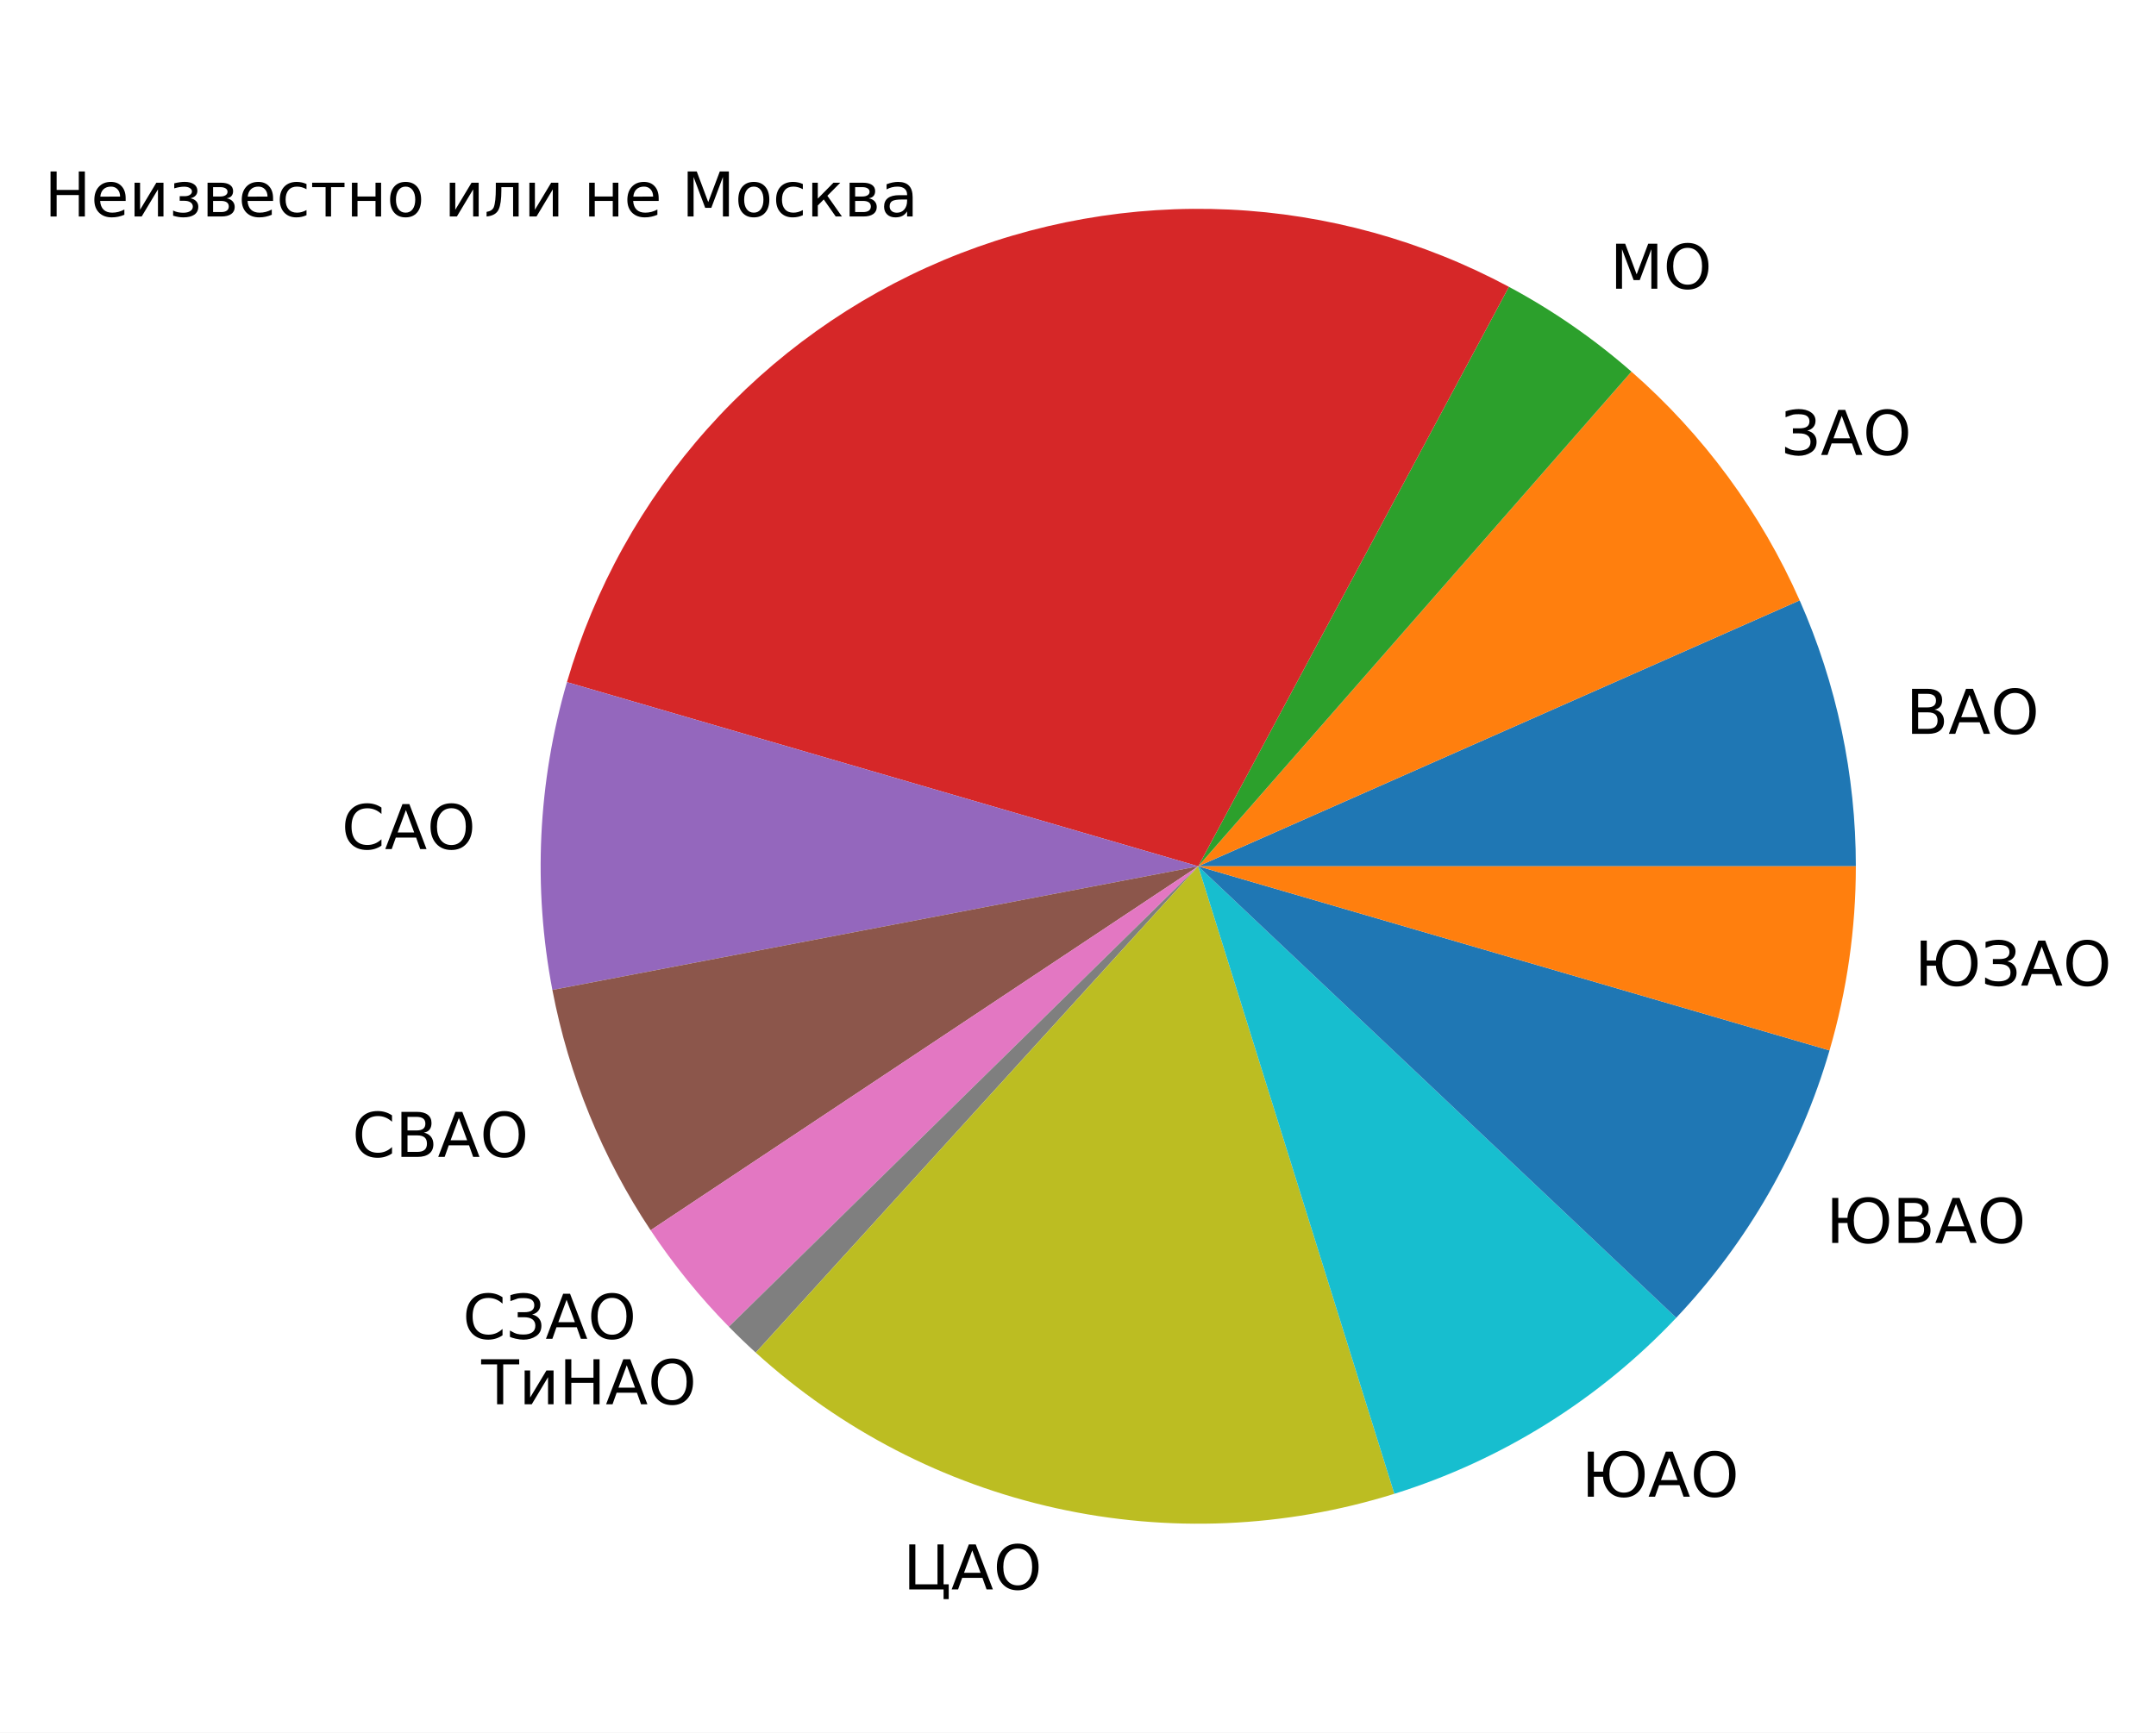
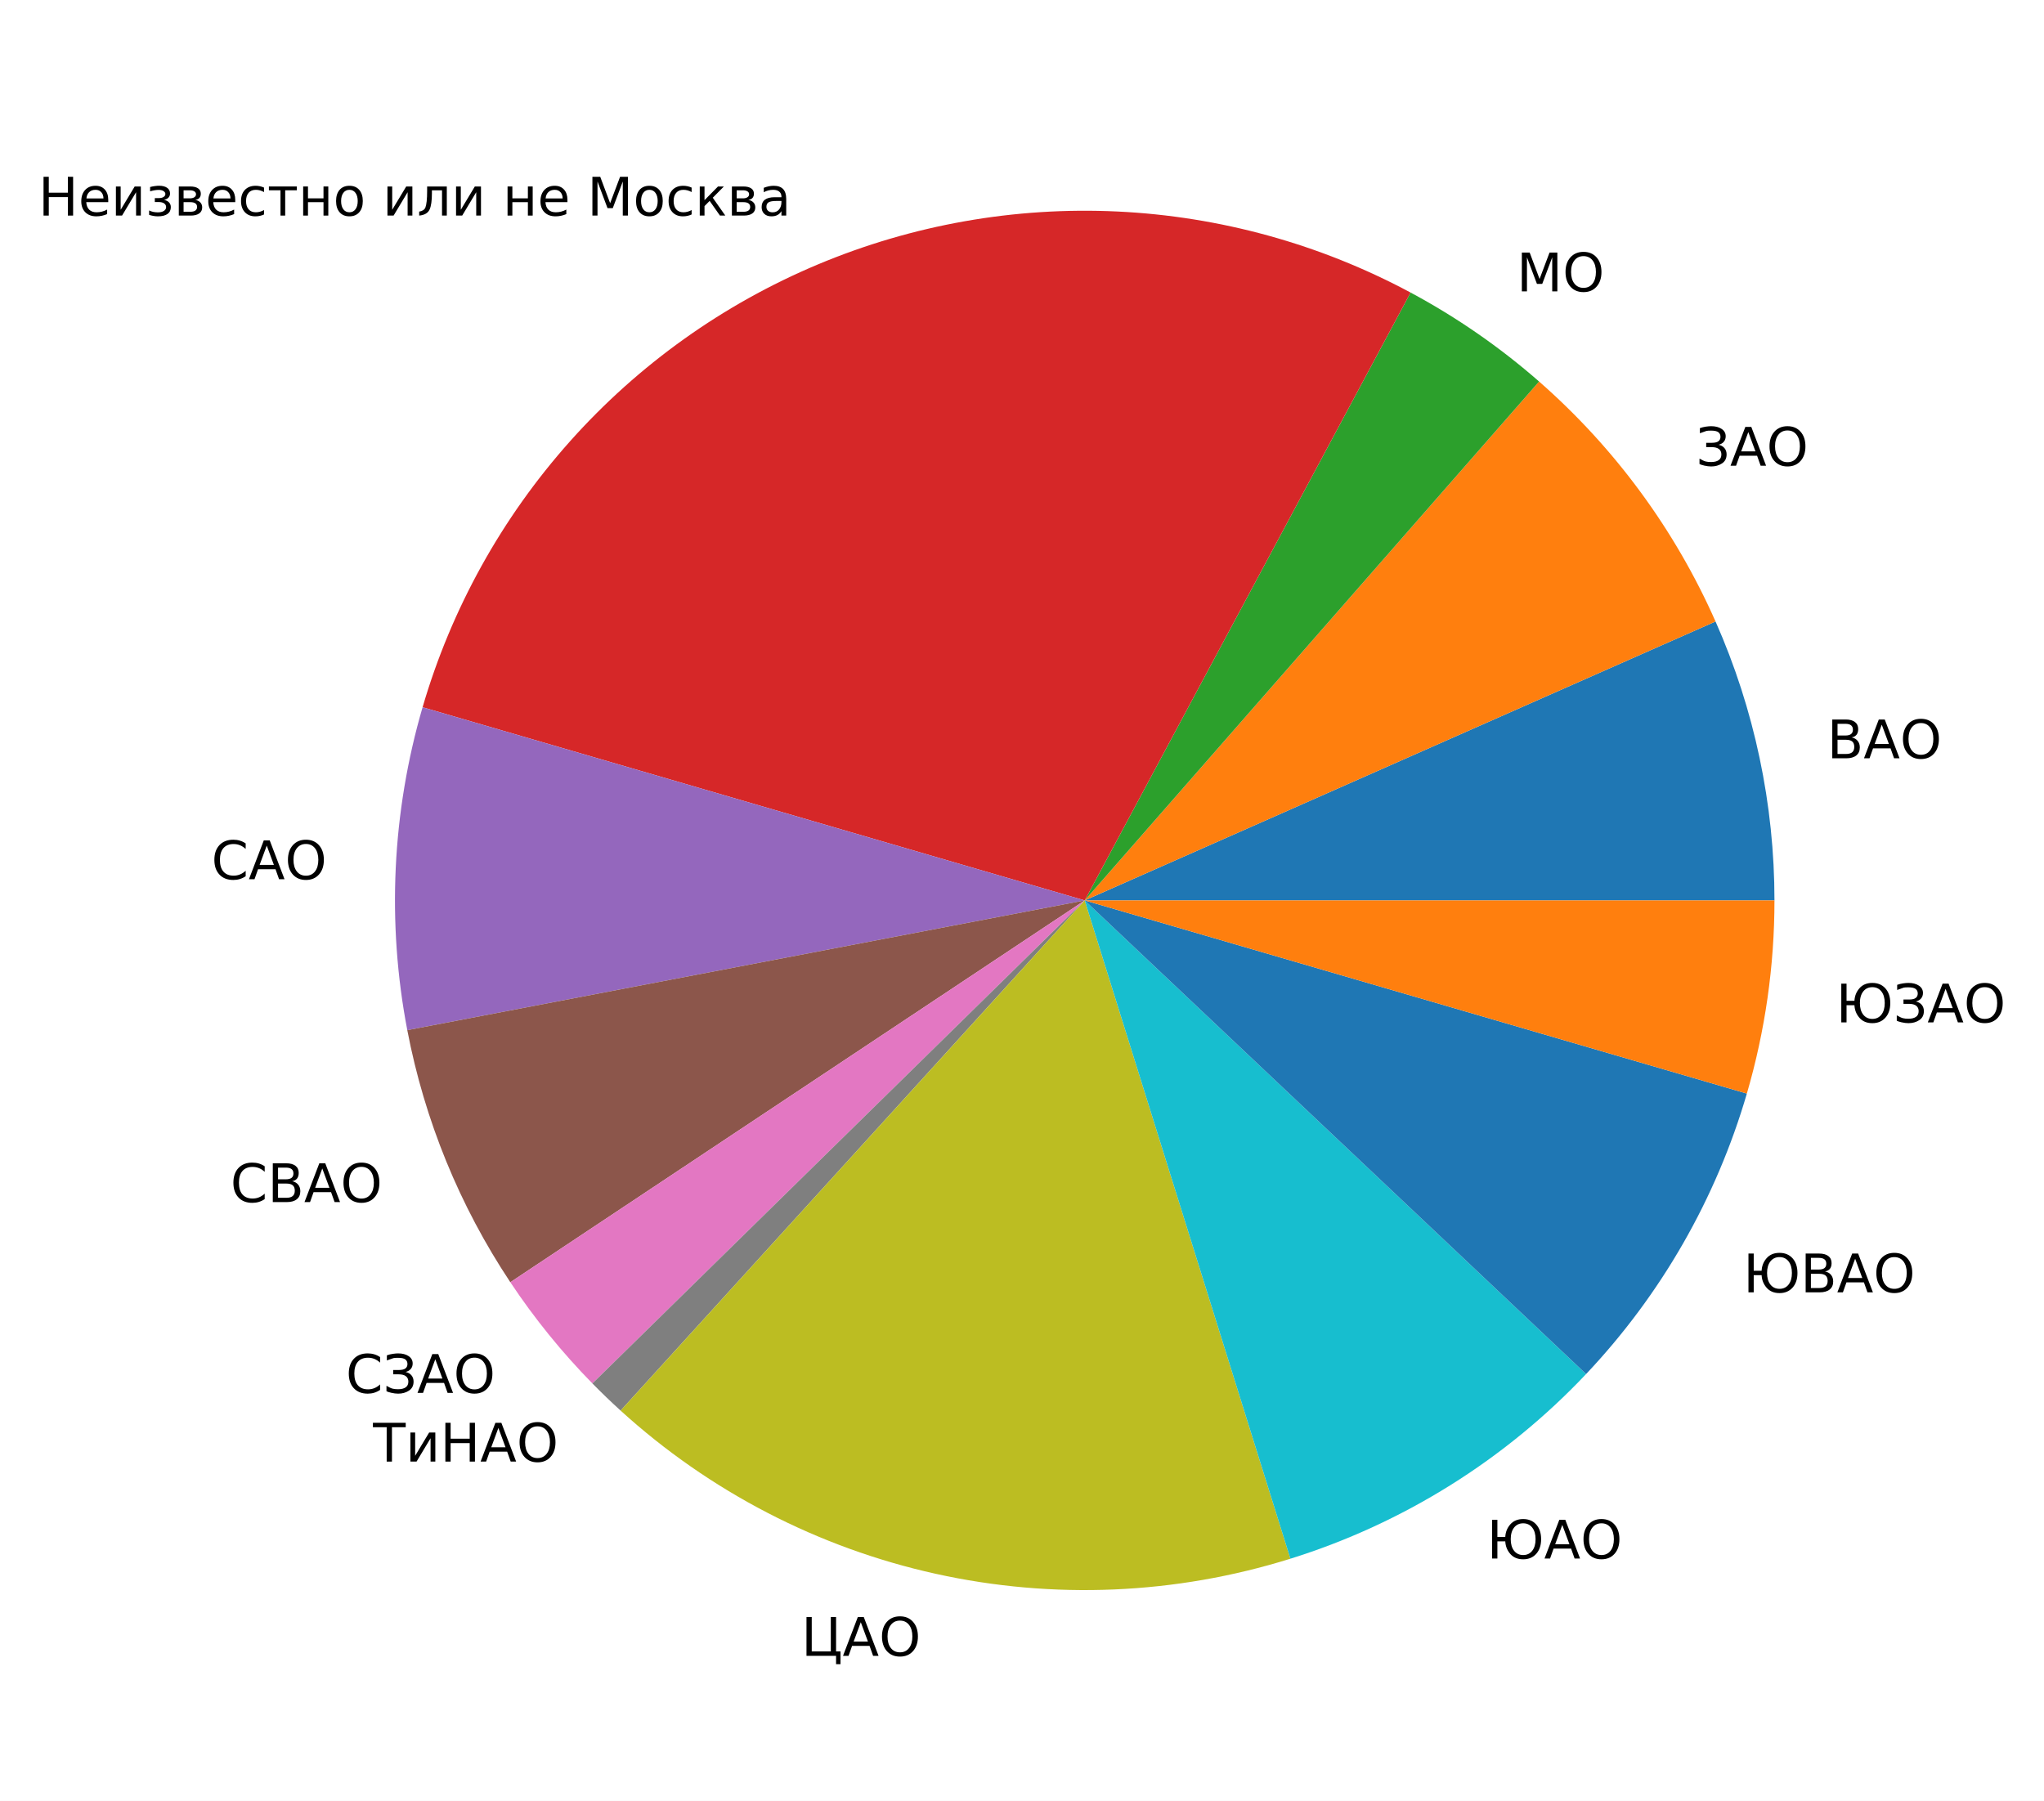
- <svg xmlns="http://www.w3.org/2000/svg" xmlns:xlink="http://www.w3.org/1999/xlink" width="348.987pt" height="280.512pt" viewBox="0 0 348.987 280.512" version="1.1">
+ <svg xmlns="http://www.w3.org/2000/svg" xmlns:xlink="http://www.w3.org/1999/xlink" width="384.06pt" height="338.4pt" viewBox="0 0 384.06 338.4" version="1.1">
  <defs>
    <style type="text/css">*{stroke-linejoin: round; stroke-linecap: butt}</style>
  </defs>
  <g id="figure_1">
    <g id="patch_1">
-       <path d="M 0 280.512  L 348.987 280.512  L 348.987 0  L 0 0  z " style="fill: #ffffff" />
+       <path d="M 0 338.4  L 384.06 338.4  L 384.06 0  L 0 0  z " style="fill: #ffffff" />
    </g>
    <g id="axes_1">
      <g id="patch_2">
-         <path d="M 300.402 140.256  C 300.402 132.863 299.631 125.49 298.103 118.256  C 296.575 111.023 294.298 103.968 291.308 97.207  L 193.957 140.256  z " style="fill: #1f77b4" />
+         <path d="M 333.415 169.2  C 333.415 160.199 332.478 151.222 330.617 142.415  C 328.757 133.608 325.984 125.018 322.343 116.786  L 203.815 169.2  z " style="fill: #1f77b4" />
      </g>
      <g id="patch_3">
-         <path d="M 291.308 97.207  C 288.182 90.137 284.295 83.429 279.716 77.201  C 275.137 70.974 269.893 65.263 264.078 60.171  L 193.957 140.256  z " style="fill: #ff7f0e" />
+         <path d="M 322.343 116.786  C 318.537 108.179 313.805 100.011 308.23 92.429  C 302.655 84.847 296.27 77.894 289.19 71.694  L 203.815 169.2  z " style="fill: #ff7f0e" />
      </g>
      <g id="patch_4">
-         <path d="M 264.078 60.171  C 261.046 57.516 257.865 55.036 254.552 52.742  C 251.239 50.448 247.798 48.343 244.246 46.439  L 193.957 140.256  z " style="fill: #2ca02c" />
+         <path d="M 289.19 71.694  C 285.498 68.462 281.626 65.442 277.592 62.649  C 273.558 59.855 269.368 57.293 265.044 54.975  L 203.815 169.2  z " style="fill: #2ca02c" />
      </g>
      <g id="patch_5">
-         <path d="M 244.246 46.439  C 230.281 38.954 214.819 34.68 198.991 33.93  C 183.164 33.181 167.367 35.975 152.757 42.108  C 138.147 48.24 125.09 57.559 114.539 69.381  C 103.989 81.202 96.21 95.232 91.772 110.443  L 193.957 140.256  z " style="fill: #d62728" />
+         <path d="M 265.044 54.975  C 248.041 45.861 229.215 40.657 209.945 39.745  C 190.675 38.833 171.442 42.234 153.654 49.701  C 135.866 57.168 119.967 68.513 107.122 82.907  C 94.277 97.3 84.806 114.382 79.402 132.901  L 203.815 169.2  z " style="fill: #d62728" />
      </g>
      <g id="patch_6">
-         <path d="M 91.772 110.443  C 89.419 118.51 88.029 126.828 87.631 135.222  C 87.234 143.616 87.832 152.027 89.413 160.281  L 193.957 140.256  z " style="fill: #9467bd" />
+         <path d="M 79.402 132.901  C 76.537 142.723 74.844 152.85 74.36 163.071  C 73.876 173.291 74.605 183.532 76.529 193.581  L 203.815 169.2  z " style="fill: #9467bd" />
      </g>
      <g id="patch_7">
-         <path d="M 89.413 160.281  C 90.74 167.211 92.754 173.993 95.423 180.525  C 98.093 187.057 101.405 193.307 105.312 199.184  L 193.957 140.256  z " style="fill: #8c564b" />
+         <path d="M 76.529 193.581  C 78.146 202.019 80.597 210.276 83.847 218.229  C 87.098 226.182 91.131 233.792 95.887 240.947  L 203.815 169.2  z " style="fill: #8c564b" />
      </g>
      <g id="patch_8">
-         <path d="M 105.312 199.184  C 107.171 201.981 109.161 204.688 111.276 207.296  C 113.391 209.904 115.628 212.411 117.98 214.808  L 193.957 140.256  z " style="fill: #e377c2" />
+         <path d="M 95.887 240.947  C 98.15 244.352 100.574 247.648 103.149 250.823  C 105.724 253.999 108.448 257.052 111.311 259.97  L 203.815 169.2  z " style="fill: #e377c2" />
      </g>
      <g id="patch_9">
-         <path d="M 117.98 214.808  C 118.686 215.527 119.401 216.236 120.127 216.935  C 120.853 217.633 121.588 218.322 122.333 218.999  L 193.957 140.256  z " style="fill: #7f7f7f" />
+         <path d="M 111.311 259.97  C 112.17 260.845 113.042 261.708 113.925 262.559  C 114.808 263.409 115.704 264.248 116.611 265.073  L 203.815 169.2  z " style="fill: #7f7f7f" />
      </g>
      <g id="patch_10">
-         <path d="M 122.333 218.999  C 136.07 231.495 152.841 240.18 170.973 244.19  C 189.104 248.199 207.974 247.395 225.699 241.858  L 193.957 140.256  z " style="fill: #bcbd22" />
+         <path d="M 116.611 265.073  C 133.337 280.286 153.755 290.861 175.831 295.743  C 197.907 300.625 220.881 299.646 242.462 292.904  L 203.815 169.2  z " style="fill: #bcbd22" />
      </g>
      <g id="patch_11">
-         <path d="M 225.699 241.858  C 234.363 239.151 242.646 235.347 250.345 230.538  C 258.044 225.729 265.097 219.955 271.331 213.357  L 193.957 140.256  z " style="fill: #17becf" />
+         <path d="M 242.462 292.904  C 253.011 289.608 263.096 284.976 272.47 279.121  C 281.844 273.267 290.431 266.237 298.021 258.203  L 203.815 169.2  z " style="fill: #17becf" />
      </g>
      <g id="patch_12">
-         <path d="M 271.331 213.357  C 277.102 207.249 282.129 200.478 286.308 193.187  C 290.487 185.896 293.788 178.136 296.141 170.069  L 193.957 140.256  z " style="fill: #1f77b4" />
+         <path d="M 298.021 258.203  C 305.047 250.766 311.168 242.522 316.256 233.646  C 321.344 224.769 325.363 215.321 328.228 205.499  L 203.815 169.2  z " style="fill: #1f77b4" />
      </g>
      <g id="patch_13">
-         <path d="M 296.141 170.069  C 297.553 165.232 298.619 160.302 299.331 155.314  C 300.044 150.326 300.402 145.294 300.402 140.256  L 193.957 140.256  z " style="fill: #ff7f0e" />
+         <path d="M 328.228 205.499  C 329.946 199.61 331.244 193.606 332.112 187.534  C 332.98 181.461 333.415 175.334 333.415 169.2  L 203.815 169.2  z " style="fill: #ff7f0e" />
      </g>
      <g id="matplotlib.axis_1" />
      <g id="matplotlib.axis_2" />
      <g id="text_1">
-         <g transform="translate(308.5181 118.8157) scale(0.1 -0.1)">
+         <g transform="translate(343.2974 142.4954) scale(0.1 -0.1)">
          <defs>
            <path id="DejaVuSans-412" d="M 1259 2228  L 1259 519  L 2272 519  Q 2781 519 3026 730  Q 3272 941 3272 1375  Q 3272 1813 3026 2020  Q 2781 2228 2272 2228  L 1259 2228  z M 1259 4147  L 1259 2741  L 2194 2741  Q 2656 2741 2882 2914  Q 3109 3088 3109 3444  Q 3109 3797 2882 3972  Q 2656 4147 2194 4147  L 1259 4147  z M 628 4666  L 2241 4666  Q 2963 4666 3353 4366  Q 3744 4066 3744 3513  Q 3744 3084 3544 2831  Q 3344 2578 2956 2516  Q 3422 2416 3680 2098  Q 3938 1781 3938 1306  Q 3938 681 3513 340  Q 3088 0 2303 0  L 628 0  L 628 4666  z " transform="scale(0.015625)" />
            <path id="DejaVuSans-410" d="M 2188 4044  L 1331 1722  L 3047 1722  L 2188 4044  z M 1831 4666  L 2547 4666  L 4325 0  L 3669 0  L 3244 1197  L 1141 1197  L 716 0  L 50 0  L 1831 4666  z " transform="scale(0.015625)" />
            <path id="DejaVuSans-41e" d="M 2522 4238  Q 1834 4238 1429 3725  Q 1025 3213 1025 2328  Q 1025 1447 1429 934  Q 1834 422 2522 422  Q 3209 422 3611 934  Q 4013 1447 4013 2328  Q 4013 3213 3611 3725  Q 3209 4238 2522 4238  z M 2522 4750  Q 3503 4750 4090 4092  Q 4678 3434 4678 2328  Q 4678 1225 4090 567  Q 3503 -91 2522 -91  Q 1538 -91 948 565  Q 359 1222 359 2328  Q 359 3434 948 4092  Q 1538 4750 2522 4750  z " transform="scale(0.015625)" />
          </defs>
          <use xlink:href="#DejaVuSans-412" />
          <use xlink:href="#DejaVuSans-410" transform="translate(68.60352 0)" />
          <use xlink:href="#DejaVuSans-41e" transform="translate(137.0117 0)" />
        </g>
      </g>
      <g id="text_2">
-         <g transform="translate(288.2919 73.65531) scale(0.1 -0.1)">
+         <g transform="translate(318.6712 87.51125) scale(0.1 -0.1)">
          <defs>
            <path id="DejaVuSans-417" d="M 1828 4750  Q 2597 4750 3084 4423  Q 3572 4097 3572 3541  Q 3572 3153 3350 2886  Q 3128 2619 2719 2516  Q 3172 2419 3426 2112  Q 3681 1806 3681 1356  Q 3681 638 3126 273  Q 2572 -91 1828 -91  Q 1447 -91 1003 12  Q 559 116 422 203  L 422 853  Q 900 575 1164 508  Q 1428 441 1816 441  Q 2403 441 2728 666  Q 3053 891 3053 1356  Q 3053 1769 2764 2001  Q 2475 2234 1866 2234  L 1228 2234  L 1228 2753  L 1891 2753  Q 2450 2753 2697 2939  Q 2944 3125 2944 3475  Q 2944 3834 2689 4026  Q 2434 4219 1816 4219  Q 1397 4219 1253 4181  Q 1109 4144 469 3903  L 469 4519  Q 822 4644 1190 4697  Q 1559 4750 1828 4750  z " transform="scale(0.015625)" />
          </defs>
          <use xlink:href="#DejaVuSans-417" />
          <use xlink:href="#DejaVuSans-410" transform="translate(64.11133 0)" />
          <use xlink:href="#DejaVuSans-41e" transform="translate(132.5195 0)" />
        </g>
      </g>
      <g id="text_3">
-         <g transform="translate(260.6114 46.74972) scale(0.1 -0.1)">
+         <g transform="translate(284.9694 54.75281) scale(0.1 -0.1)">
          <defs>
            <path id="DejaVuSans-41c" d="M 628 4666  L 1569 4666  L 2759 1491  L 3956 4666  L 4897 4666  L 4897 0  L 4281 0  L 4281 4097  L 3078 897  L 2444 897  L 1241 4097  L 1241 0  L 628 0  L 628 4666  z " transform="scale(0.015625)" />
          </defs>
          <use xlink:href="#DejaVuSans-41c" />
          <use xlink:href="#DejaVuSans-41e" transform="translate(86.2793 0)" />
        </g>
      </g>
      <g id="text_4">
-         <g transform="translate(7.2 35.05219) scale(0.1 -0.1)">
+         <g transform="translate(7.2 40.51069) scale(0.1 -0.1)">
          <defs>
            <path id="DejaVuSans-41d" d="M 628 4666  L 1259 4666  L 1259 2753  L 3553 2753  L 3553 4666  L 4184 4666  L 4184 0  L 3553 0  L 3553 2222  L 1259 2222  L 1259 0  L 628 0  L 628 4666  z " transform="scale(0.015625)" />
            <path id="DejaVuSans-435" d="M 3597 1894  L 3597 1613  L 953 1613  Q 991 1019 1311 708  Q 1631 397 2203 397  Q 2534 397 2845 478  Q 3156 559 3463 722  L 3463 178  Q 3153 47 2828 -22  Q 2503 -91 2169 -91  Q 1331 -91 842 396  Q 353 884 353 1716  Q 353 2575 817 3079  Q 1281 3584 2069 3584  Q 2775 3584 3186 3129  Q 3597 2675 3597 1894  z M 3022 2063  Q 3016 2534 2758 2815  Q 2500 3097 2075 3097  Q 1594 3097 1305 2825  Q 1016 2553 972 2059  L 3022 2063  z " transform="scale(0.015625)" />
            <path id="DejaVuSans-438" d="M 3578 3500  L 3578 0  L 3006 0  L 3006 2809  L 1319 0  L 581 0  L 581 3500  L 1153 3500  L 1153 697  L 2838 3500  L 3578 3500  z " transform="scale(0.015625)" />
            <path id="DejaVuSans-437" d="M 2206 1888  Q 2594 1813 2809 1584  Q 3025 1356 3025 1019  Q 3025 478 2622 193  Q 2219 -91 1475 -91  Q 1225 -91 961 -47  Q 697 -3 416 84  L 416 619  Q 638 503 903 445  Q 1169 388 1459 388  Q 1931 388 2195 563  Q 2459 738 2459 1019  Q 2459 1294 2225 1461  Q 1991 1628 1563 1628  L 1100 1628  L 1100 2103  L 1584 2103  Q 1947 2103 2158 2242  Q 2369 2381 2369 2600  Q 2369 2800 2151 2944  Q 1934 3088 1563 3088  Q 1341 3088 1089 3047  Q 838 3006 534 2916  L 534 3438  Q 841 3513 1106 3550  Q 1372 3588 1609 3588  Q 2222 3588 2576 3342  Q 2931 3097 2931 2656  Q 2931 2366 2743 2164  Q 2556 1963 2206 1888  z " transform="scale(0.015625)" />
            <path id="DejaVuSans-432" d="M 1156 1613  L 1156 459  L 1975 459  Q 2369 459 2575 607  Q 2781 756 2781 1038  Q 2781 1319 2575 1466  Q 2369 1613 1975 1613  L 1156 1613  z M 1156 3041  L 1156 2072  L 1913 2072  Q 2238 2072 2444 2201  Q 2650 2331 2650 2563  Q 2650 2794 2444 2917  Q 2238 3041 1913 3041  L 1156 3041  z M 581 3500  L 1950 3500  Q 2566 3500 2897 3275  Q 3228 3050 3228 2634  Q 3228 2313 3059 2123  Q 2891 1934 2559 1888  Q 2956 1813 3175 1575  Q 3394 1338 3394 981  Q 3394 513 3033 256  Q 2672 0 2003 0  L 581 0  L 581 3500  z " transform="scale(0.015625)" />
            <path id="DejaVuSans-441" d="M 3122 3366  L 3122 2828  Q 2878 2963 2633 3030  Q 2388 3097 2138 3097  Q 1578 3097 1268 2742  Q 959 2388 959 1747  Q 959 1106 1268 751  Q 1578 397 2138 397  Q 2388 397 2633 464  Q 2878 531 3122 666  L 3122 134  Q 2881 22 2623 -34  Q 2366 -91 2075 -91  Q 1284 -91 818 406  Q 353 903 353 1747  Q 353 2603 823 3093  Q 1294 3584 2113 3584  Q 2378 3584 2631 3529  Q 2884 3475 3122 3366  z " transform="scale(0.015625)" />
            <path id="DejaVuSans-442" d="M 188 3500  L 3541 3500  L 3541 3041  L 2147 3041  L 2147 0  L 1581 0  L 1581 3041  L 188 3041  L 188 3500  z " transform="scale(0.015625)" />
            <path id="DejaVuSans-43d" d="M 581 3500  L 1159 3500  L 1159 2072  L 3025 2072  L 3025 3500  L 3603 3500  L 3603 0  L 3025 0  L 3025 1613  L 1159 1613  L 1159 0  L 581 0  L 581 3500  z " transform="scale(0.015625)" />
            <path id="DejaVuSans-43e" d="M 1959 3097  Q 1497 3097 1228 2736  Q 959 2375 959 1747  Q 959 1119 1226 758  Q 1494 397 1959 397  Q 2419 397 2687 759  Q 2956 1122 2956 1747  Q 2956 2369 2687 2733  Q 2419 3097 1959 3097  z M 1959 3584  Q 2709 3584 3137 3096  Q 3566 2609 3566 1747  Q 3566 888 3137 398  Q 2709 -91 1959 -91  Q 1206 -91 779 398  Q 353 888 353 1747  Q 353 2609 779 3096  Q 1206 3584 1959 3584  z " transform="scale(0.015625)" />
            <path id="DejaVuSans-20" transform="scale(0.015625)" />
            <path id="DejaVuSans-43b" d="M 238 0  L 238 478  Q 806 566 981 959  Q 1194 1513 1194 2928  L 1194 3500  L 3559 3500  L 3559 0  L 2984 0  L 2984 3041  L 1769 3041  L 1769 2694  Q 1769 1344 1494 738  Q 1200 91 238 0  z " transform="scale(0.015625)" />
            <path id="DejaVuSans-43a" d="M 581 3500  L 1153 3500  L 1153 1856  L 2775 3500  L 3481 3500  L 2144 2147  L 3653 0  L 3009 0  L 1769 1766  L 1153 1141  L 1153 0  L 581 0  L 581 3500  z " transform="scale(0.015625)" />
            <path id="DejaVuSans-430" d="M 2194 1759  Q 1497 1759 1228 1600  Q 959 1441 959 1056  Q 959 750 1161 570  Q 1363 391 1709 391  Q 2188 391 2477 730  Q 2766 1069 2766 1631  L 2766 1759  L 2194 1759  z M 3341 1997  L 3341 0  L 2766 0  L 2766 531  Q 2569 213 2275 61  Q 1981 -91 1556 -91  Q 1019 -91 701 211  Q 384 513 384 1019  Q 384 1609 779 1909  Q 1175 2209 1959 2209  L 2766 2209  L 2766 2266  Q 2766 2663 2505 2880  Q 2244 3097 1772 3097  Q 1472 3097 1187 3025  Q 903 2953 641 2809  L 641 3341  Q 956 3463 1253 3523  Q 1550 3584 1831 3584  Q 2591 3584 2966 3190  Q 3341 2797 3341 1997  z " transform="scale(0.015625)" />
          </defs>
          <use xlink:href="#DejaVuSans-41d" />
          <use xlink:href="#DejaVuSans-435" transform="translate(75.19531 0)" />
          <use xlink:href="#DejaVuSans-438" transform="translate(136.7188 0)" />
          <use xlink:href="#DejaVuSans-437" transform="translate(201.709 0)" />
          <use xlink:href="#DejaVuSans-432" transform="translate(254.8828 0)" />
          <use xlink:href="#DejaVuSans-435" transform="translate(313.8184 0)" />
          <use xlink:href="#DejaVuSans-441" transform="translate(375.3418 0)" />
          <use xlink:href="#DejaVuSans-442" transform="translate(430.3223 0)" />
          <use xlink:href="#DejaVuSans-43d" transform="translate(488.5742 0)" />
          <use xlink:href="#DejaVuSans-43e" transform="translate(553.9551 0)" />
          <use xlink:href="#DejaVuSans-20" transform="translate(615.1367 0)" />
          <use xlink:href="#DejaVuSans-438" transform="translate(646.9238 0)" />
          <use xlink:href="#DejaVuSans-43b" transform="translate(711.9141 0)" />
          <use xlink:href="#DejaVuSans-438" transform="translate(775.8301 0)" />
          <use xlink:href="#DejaVuSans-20" transform="translate(840.8203 0)" />
          <use xlink:href="#DejaVuSans-43d" transform="translate(872.6074 0)" />
          <use xlink:href="#DejaVuSans-435" transform="translate(937.9883 0)" />
          <use xlink:href="#DejaVuSans-20" transform="translate(999.5117 0)" />
          <use xlink:href="#DejaVuSans-41c" transform="translate(1031.299 0)" />
          <use xlink:href="#DejaVuSans-43e" transform="translate(1117.578 0)" />
          <use xlink:href="#DejaVuSans-441" transform="translate(1178.76 0)" />
          <use xlink:href="#DejaVuSans-43a" transform="translate(1233.74 0)" />
          <use xlink:href="#DejaVuSans-432" transform="translate(1294.141 0)" />
          <use xlink:href="#DejaVuSans-430" transform="translate(1353.076 0)" />
        </g>
      </g>
      <g id="text_5">
-         <g transform="translate(55.30336 137.4776) scale(0.1 -0.1)">
+         <g transform="translate(39.71959 165.2169) scale(0.1 -0.1)">
          <defs>
            <path id="DejaVuSans-421" d="M 4122 4306  L 4122 3641  Q 3803 3938 3442 4084  Q 3081 4231 2675 4231  Q 1875 4231 1450 3742  Q 1025 3253 1025 2328  Q 1025 1406 1450 917  Q 1875 428 2675 428  Q 3081 428 3442 575  Q 3803 722 4122 1019  L 4122 359  Q 3791 134 3420 21  Q 3050 -91 2638 -91  Q 1578 -91 968 557  Q 359 1206 359 2328  Q 359 3453 968 4101  Q 1578 4750 2638 4750  Q 3056 4750 3426 4639  Q 3797 4528 4122 4306  z " transform="scale(0.015625)" />
          </defs>
          <use xlink:href="#DejaVuSans-421" />
          <use xlink:href="#DejaVuSans-410" transform="translate(69.82422 0)" />
          <use xlink:href="#DejaVuSans-41e" transform="translate(138.2324 0)" />
        </g>
      </g>
      <g id="text_6">
-         <g transform="translate(57.01351 187.3112) scale(0.1 -0.1)">
+         <g transform="translate(43.29423 225.891) scale(0.1 -0.1)">
          <use xlink:href="#DejaVuSans-421" />
          <use xlink:href="#DejaVuSans-412" transform="translate(69.82422 0)" />
          <use xlink:href="#DejaVuSans-410" transform="translate(138.4277 0)" />
          <use xlink:href="#DejaVuSans-41e" transform="translate(206.8359 0)" />
        </g>
      </g>
      <g id="text_7">
-         <g transform="translate(74.90174 216.7595) scale(0.1 -0.1)">
+         <g transform="translate(64.97584 261.7452) scale(0.1 -0.1)">
          <use xlink:href="#DejaVuSans-421" />
          <use xlink:href="#DejaVuSans-417" transform="translate(69.82422 0)" />
          <use xlink:href="#DejaVuSans-410" transform="translate(133.9355 0)" />
          <use xlink:href="#DejaVuSans-41e" transform="translate(202.3438 0)" />
        </g>
      </g>
      <g id="text_8">
-         <g transform="translate(77.90489 227.362) scale(0.1 -0.1)">
+         <g transform="translate(70.09687 274.6541) scale(0.1 -0.1)">
          <defs>
            <path id="DejaVuSans-422" d="M -19 4666  L 3928 4666  L 3928 4134  L 2272 4134  L 2272 0  L 1638 0  L 1638 4134  L -19 4134  L -19 4666  z " transform="scale(0.015625)" />
          </defs>
          <use xlink:href="#DejaVuSans-422" />
          <use xlink:href="#DejaVuSans-438" transform="translate(61.08398 0)" />
          <use xlink:href="#DejaVuSans-41d" transform="translate(126.0742 0)" />
          <use xlink:href="#DejaVuSans-410" transform="translate(201.2695 0)" />
          <use xlink:href="#DejaVuSans-41e" transform="translate(269.6777 0)" />
        </g>
      </g>
      <g id="text_9">
-         <g transform="translate(146.1978 257.3425) scale(0.1 -0.1)">
+         <g transform="translate(150.5564 311.1564) scale(0.1 -0.1)">
          <defs>
            <path id="DejaVuSans-426" d="M 4184 0  L 628 0  L 628 4666  L 1259 4666  L 1259 531  L 3553 531  L 3553 4666  L 4184 4666  L 4184 531  L 4716 531  L 4716 -1003  L 4184 -1003  L 4184 0  z " transform="scale(0.015625)" />
          </defs>
          <use xlink:href="#DejaVuSans-426" />
          <use xlink:href="#DejaVuSans-410" transform="translate(77.63672 0)" />
          <use xlink:href="#DejaVuSans-41e" transform="translate(146.0449 0)" />
        </g>
      </g>
      <g id="text_10">
-         <g transform="translate(255.9839 242.3257) scale(0.1 -0.1)">
+         <g transform="translate(279.3353 292.873) scale(0.1 -0.1)">
          <defs>
            <path id="DejaVuSans-42e" d="M 4394 4238  Q 3706 4238 3300 3725  Q 2897 3213 2897 2328  Q 2897 1447 3300 934  Q 3706 422 4394 422  Q 5081 422 5481 934  Q 5884 1447 5884 2328  Q 5884 3213 5481 3725  Q 5081 4238 4394 4238  z M 2241 2597  Q 2284 3472 2847 4113  Q 3409 4750 4394 4750  Q 5375 4750 5963 4094  Q 6550 3434 6550 2328  Q 6550 1225 5963 569  Q 5375 -91 4394 -91  Q 3409 -91 2847 550  Q 2284 1191 2241 2066  L 1291 2066  L 1291 0  L 659 0  L 659 4666  L 1291 4666  L 1291 2597  L 2241 2597  z " transform="scale(0.015625)" />
          </defs>
          <use xlink:href="#DejaVuSans-42e" />
          <use xlink:href="#DejaVuSans-410" transform="translate(107.959 0)" />
          <use xlink:href="#DejaVuSans-41e" transform="translate(176.3672 0)" />
        </g>
      </g>
      <g id="text_11">
-         <g transform="translate(295.5434 201.2398) scale(0.1 -0.1)">
+         <g transform="translate(327.5002 242.8496) scale(0.1 -0.1)">
          <use xlink:href="#DejaVuSans-42e" />
          <use xlink:href="#DejaVuSans-412" transform="translate(107.959 0)" />
          <use xlink:href="#DejaVuSans-410" transform="translate(176.5625 0)" />
          <use xlink:href="#DejaVuSans-41e" transform="translate(244.9707 0)" />
        </g>
      </g>
      <g id="text_12">
-         <g transform="translate(309.8687 159.5792) scale(0.1 -0.1)">
+         <g transform="translate(344.9417 192.1263) scale(0.1 -0.1)">
          <use xlink:href="#DejaVuSans-42e" />
          <use xlink:href="#DejaVuSans-417" transform="translate(107.959 0)" />
          <use xlink:href="#DejaVuSans-410" transform="translate(172.0703 0)" />
          <use xlink:href="#DejaVuSans-41e" transform="translate(240.4785 0)" />
        </g>
      </g>
    </g>
  </g>
</svg>
